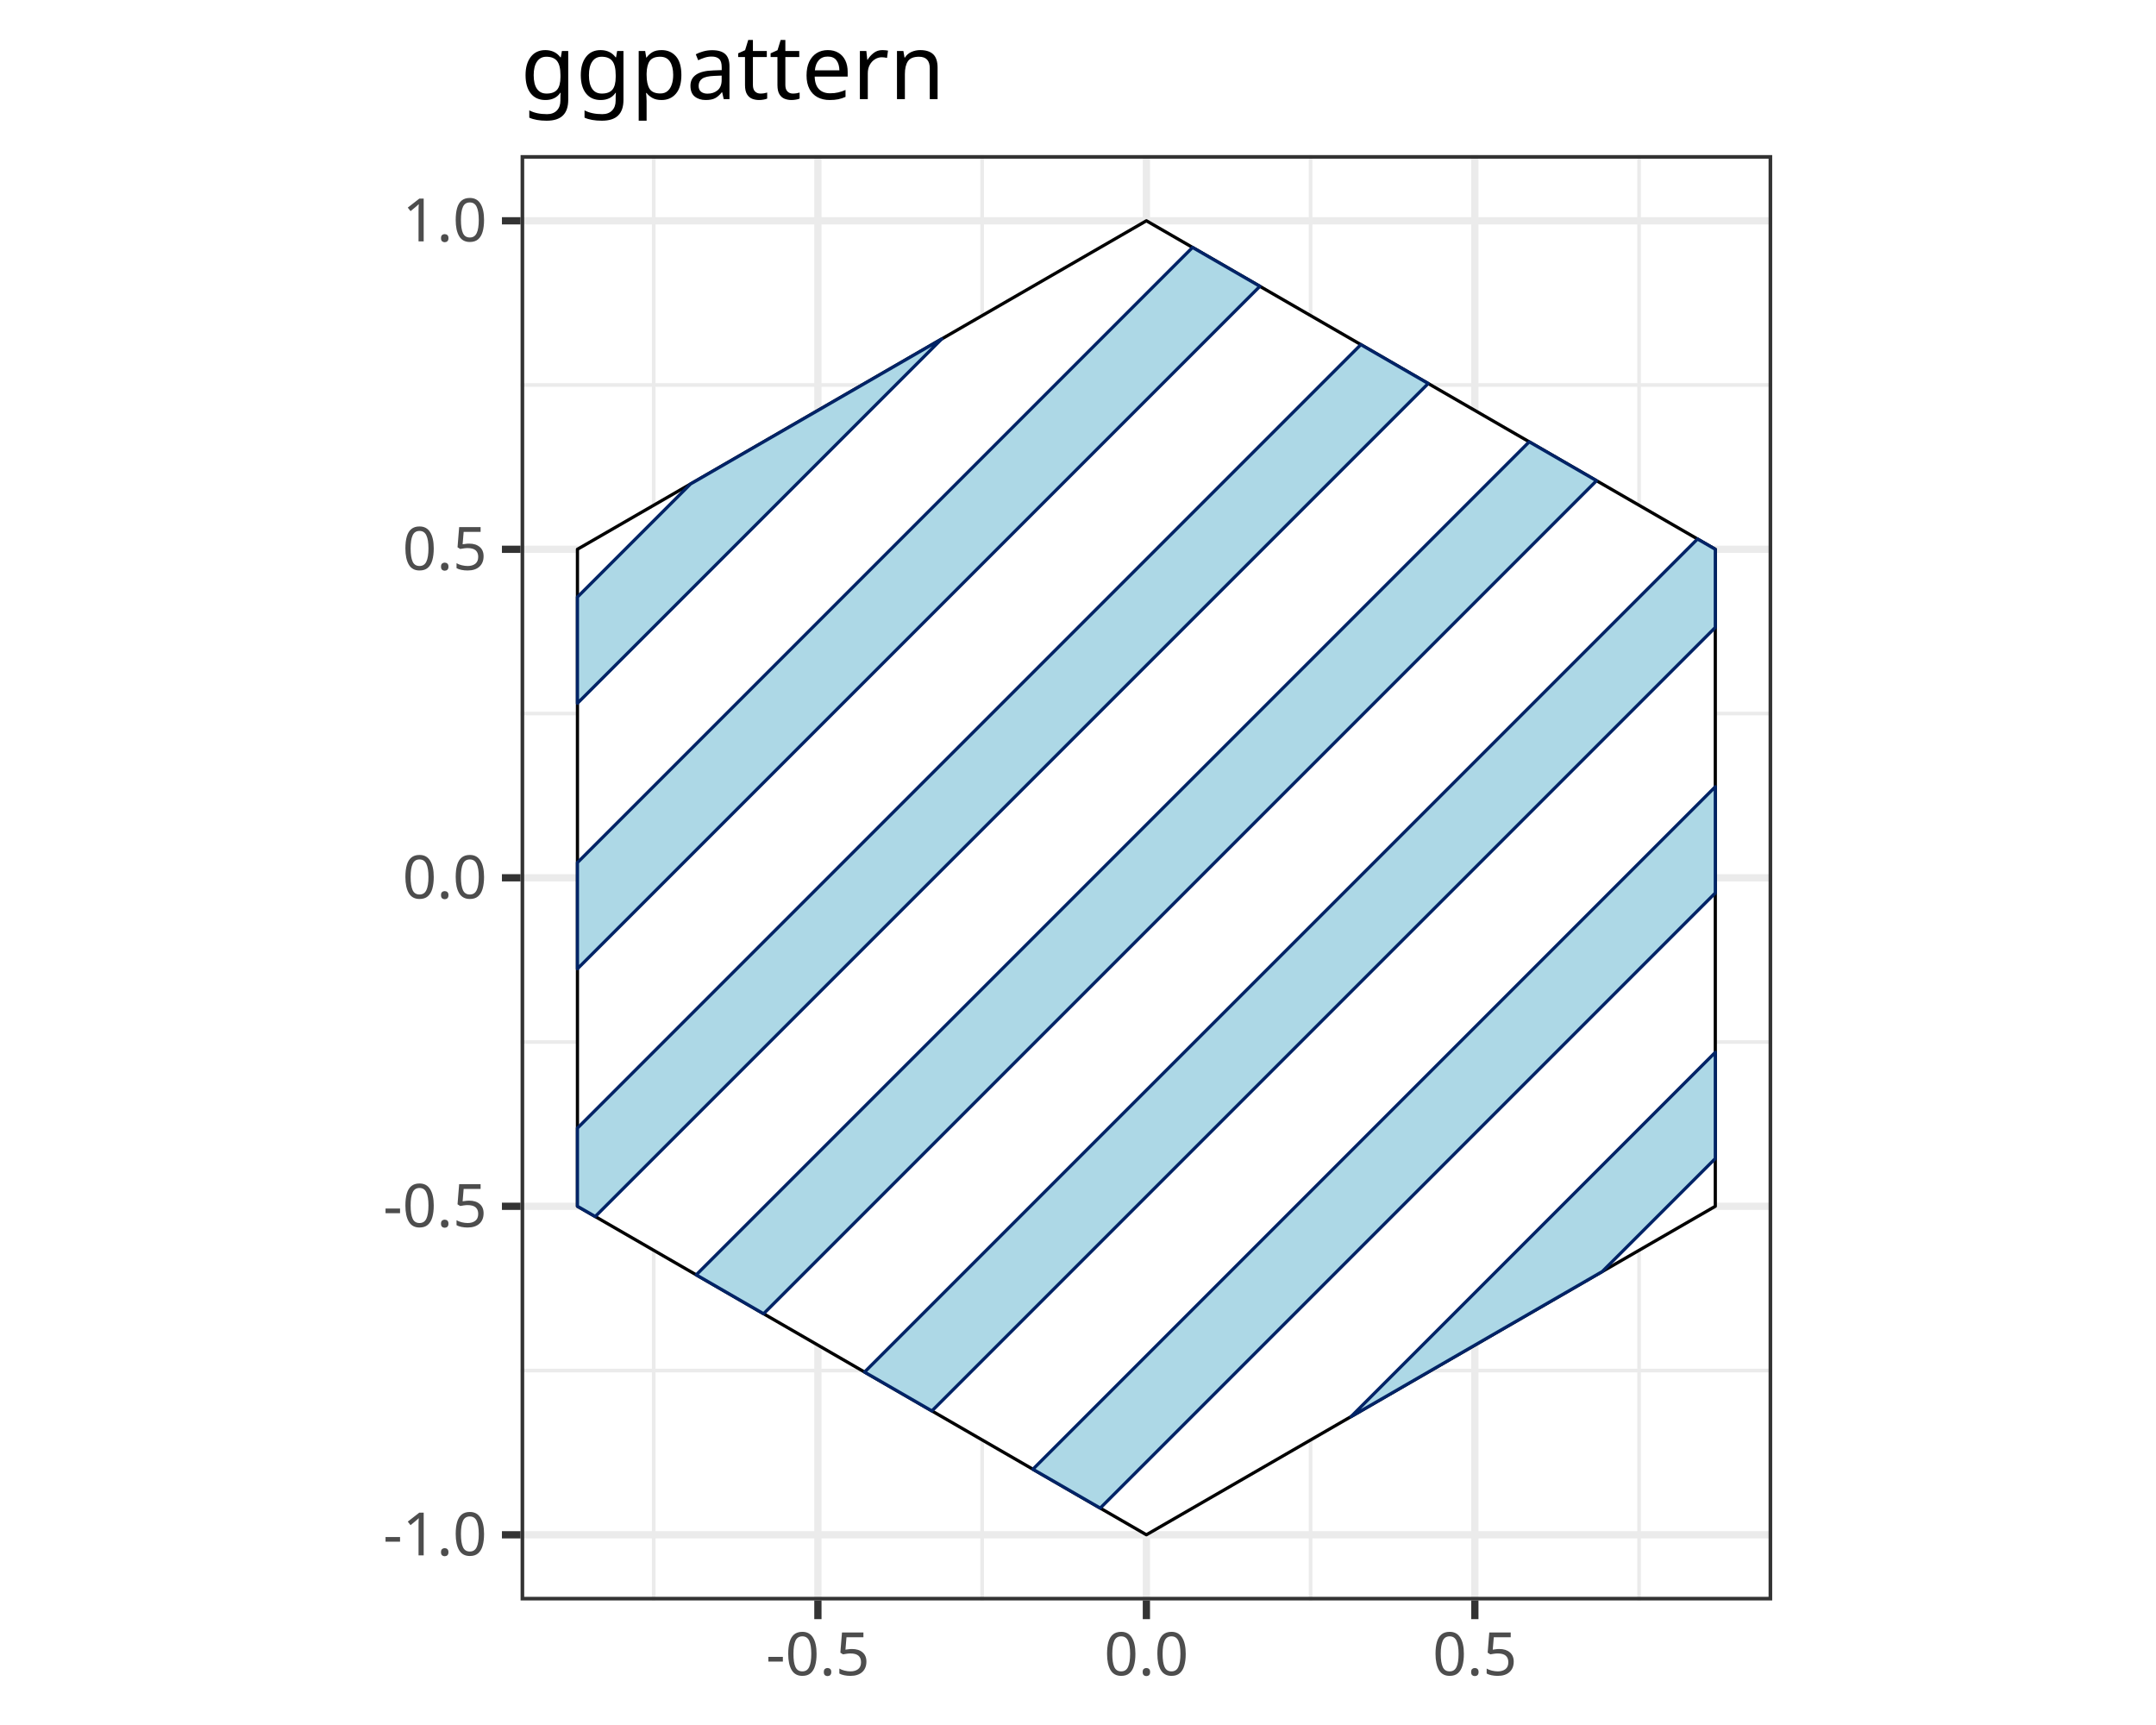
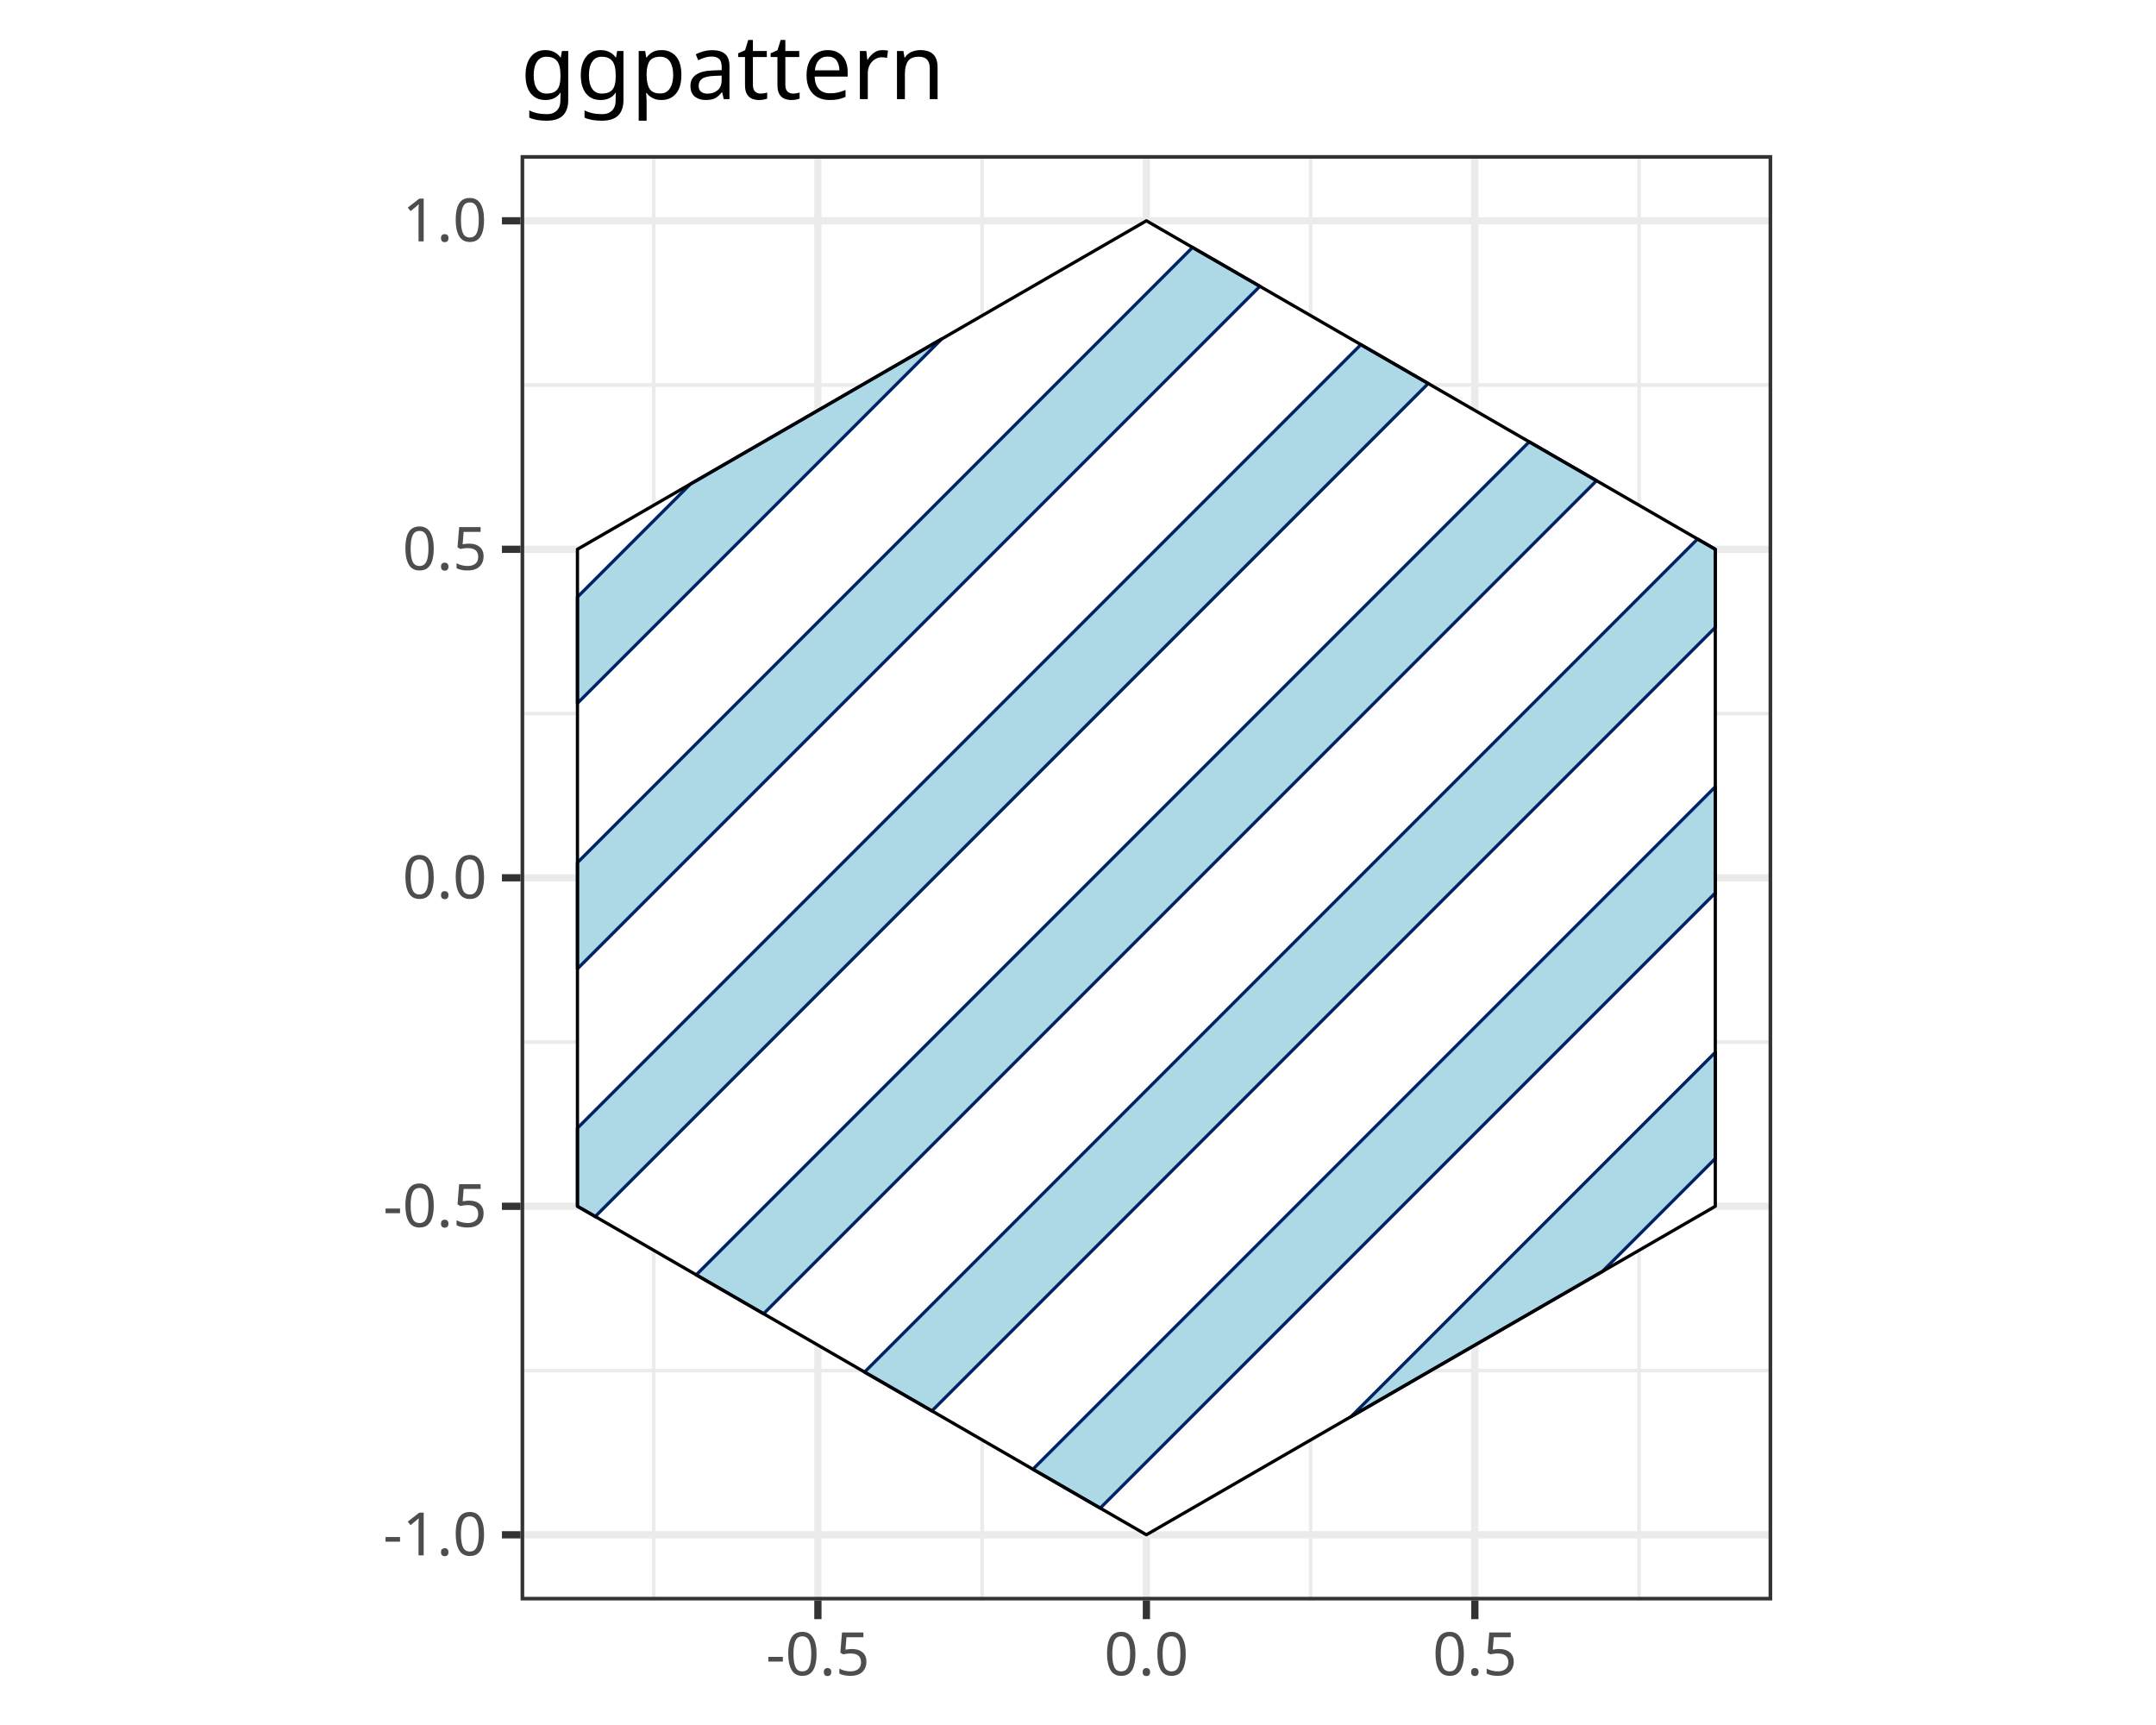
<svg xmlns="http://www.w3.org/2000/svg" class="svglite" data-engine-version="2.0" width="720.00pt" height="576.00pt" viewBox="0 0 720.00 576.00">
  <defs>
    <style type="text/css">
    .svglite line, .svglite polyline, .svglite polygon, .svglite path, .svglite rect, .svglite circle {
      fill: none;
      stroke: #000000;
      stroke-linecap: round;
      stroke-linejoin: round;
      stroke-miterlimit: 10.00;
    }
  </style>
  </defs>
  <rect width="100%" height="100%" style="stroke: none; fill: #FFFFFF;" />
  <defs>
    <clipPath id="cpMC4wMHw3MjAuMDB8MC4wMHw1NzYuMDA=">
      <rect x="0.00" y="0.00" width="720.00" height="576.00" />
    </clipPath>
  </defs>
  <g clip-path="url(#cpMC4wMHw3MjAuMDB8MC4wMHw1NzYuMDA=)">
</g>
  <defs>
    <clipPath id="cpMTE1LjcyfDYwNC4yOHwwLjAwfDU3Ni4wMA==">
      <rect x="115.72" y="0.00" width="488.56" height="576.00" />
    </clipPath>
  </defs>
  <g clip-path="url(#cpMTE1LjcyfDYwNC4yOHwwLjAwfDU3Ni4wMA==)">
    <rect x="115.72" y="0.00" width="488.56" height="576.00" style="stroke-width: 2.42; stroke: #FFFFFF; fill: #FFFFFF;" />
  </g>
  <g clip-path="url(#cpMC4wMHw3MjAuMDB8MC4wMHw1NzYuMDA=)">
</g>
  <defs>
    <clipPath id="cpMTczLjg1fDU5MS44M3w1MS43OHw1MzQuNDI=">
      <rect x="173.85" y="51.78" width="417.98" height="482.64" />
    </clipPath>
  </defs>
  <g clip-path="url(#cpMTczLjg1fDU5MS44M3w1MS43OHw1MzQuNDI=)">
    <rect x="173.85" y="51.78" width="417.98" height="482.64" style="stroke-width: 2.42; stroke: none; fill: #FFFFFF;" />
    <polyline points="173.85,457.64 591.83,457.64 " style="stroke-width: 1.21; stroke: #EBEBEB; stroke-linecap: butt;" />
    <polyline points="173.85,347.95 591.83,347.95 " style="stroke-width: 1.21; stroke: #EBEBEB; stroke-linecap: butt;" />
    <polyline points="173.85,238.26 591.83,238.26 " style="stroke-width: 1.21; stroke: #EBEBEB; stroke-linecap: butt;" />
    <polyline points="173.85,128.56 591.83,128.56 " style="stroke-width: 1.21; stroke: #EBEBEB; stroke-linecap: butt;" />
    <polyline points="218.30,534.42 218.30,51.78 " style="stroke-width: 1.21; stroke: #EBEBEB; stroke-linecap: butt;" />
    <polyline points="327.99,534.42 327.99,51.78 " style="stroke-width: 1.21; stroke: #EBEBEB; stroke-linecap: butt;" />
    <polyline points="437.68,534.42 437.68,51.78 " style="stroke-width: 1.21; stroke: #EBEBEB; stroke-linecap: butt;" />
    <polyline points="547.37,534.42 547.37,51.78 " style="stroke-width: 1.21; stroke: #EBEBEB; stroke-linecap: butt;" />
    <polyline points="173.85,512.48 591.83,512.48 " style="stroke-width: 2.42; stroke: #EBEBEB; stroke-linecap: butt;" />
    <polyline points="173.85,402.79 591.83,402.79 " style="stroke-width: 2.42; stroke: #EBEBEB; stroke-linecap: butt;" />
    <polyline points="173.85,293.10 591.83,293.10 " style="stroke-width: 2.42; stroke: #EBEBEB; stroke-linecap: butt;" />
    <polyline points="173.85,183.41 591.83,183.41 " style="stroke-width: 2.42; stroke: #EBEBEB; stroke-linecap: butt;" />
    <polyline points="173.85,73.72 591.83,73.72 " style="stroke-width: 2.42; stroke: #EBEBEB; stroke-linecap: butt;" />
    <polyline points="273.14,534.42 273.14,51.78 " style="stroke-width: 2.42; stroke: #EBEBEB; stroke-linecap: butt;" />
    <polyline points="382.84,534.42 382.84,51.78 " style="stroke-width: 2.42; stroke: #EBEBEB; stroke-linecap: butt;" />
    <polyline points="492.53,534.42 492.53,51.78 " style="stroke-width: 2.42; stroke: #EBEBEB; stroke-linecap: butt;" />
-     <polygon points="572.83,183.41 382.84,73.72 192.84,183.41 192.84,402.79 382.84,512.48 572.83,402.79 572.83,183.41 " style="stroke-width: 1.07; fill: #FFFFFF;" />
+     <polygon points="572.83,183.41 382.84,73.72 192.84,183.41 192.84,402.79 382.84,512.48 572.83,402.79 572.83,183.41 " style="stroke-width: 0.00; stroke: none; fill: #FFFFFF;" />
    <polygon points="451.18,473.03 572.83,351.38 572.83,386.85 535.09,424.58 451.18,473.03 " style="stroke-width: 1.07; stroke: #002366; stroke-linecap: square; fill: #ADD8E6;" />
    <polygon points="344.94,490.60 572.83,262.71 572.83,298.18 367.42,503.58 344.94,490.60 " style="stroke-width: 1.07; stroke: #002366; stroke-linecap: square; fill: #ADD8E6;" />
    <polygon points="288.72,458.15 566.89,179.98 572.83,183.41 572.83,183.41 572.83,209.51 311.21,471.13 288.72,458.15 " style="stroke-width: 1.07; stroke: #002366; stroke-linecap: square; fill: #ADD8E6;" />
    <polygon points="232.51,425.69 510.68,147.53 533.16,160.51 255.00,438.68 232.51,425.69 " style="stroke-width: 1.07; stroke: #002366; stroke-linecap: square; fill: #ADD8E6;" />
    <polygon points="192.84,376.69 454.46,115.07 476.95,128.06 198.78,406.22 192.84,402.79 192.84,376.69 " style="stroke-width: 1.07; stroke: #002366; stroke-linecap: square; fill: #ADD8E6;" />
    <polygon points="192.84,288.03 398.25,82.62 420.74,95.60 192.84,323.49 192.84,288.03 " style="stroke-width: 1.07; stroke: #002366; stroke-linecap: square; fill: #ADD8E6;" />
    <polygon points="192.84,199.36 230.58,161.62 314.49,113.18 192.84,234.83 192.84,199.36 " style="stroke-width: 1.07; stroke: #002366; stroke-linecap: square; fill: #ADD8E6;" />
+     <polygon points="572.83,183.41 382.84,73.72 192.84,183.41 192.84,402.79 382.84,512.48 572.83,402.79 572.83,183.41 " style="stroke-width: 1.07; fill: none;" />
    <rect x="173.85" y="51.78" width="417.98" height="482.64" style="stroke-width: 2.42; stroke: #333333;" />
  </g>
  <g clip-path="url(#cpMC4wMHw3MjAuMDB8MC4wMHw1NzYuMDA=)">
    <text x="162.64" y="519.37" text-anchor="end" style="font-size: 20.00px; fill: #4D4D4D; font-family: sans;" textLength="34.46px" lengthAdjust="spacingAndGlyphs">-1.0</text>
    <text x="162.64" y="409.68" text-anchor="end" style="font-size: 20.00px; fill: #4D4D4D; font-family: sans;" textLength="34.46px" lengthAdjust="spacingAndGlyphs">-0.5</text>
    <text x="162.64" y="299.98" text-anchor="end" style="font-size: 20.00px; fill: #4D4D4D; font-family: sans;" textLength="27.80px" lengthAdjust="spacingAndGlyphs">0.0</text>
    <text x="162.64" y="190.29" text-anchor="end" style="font-size: 20.00px; fill: #4D4D4D; font-family: sans;" textLength="27.80px" lengthAdjust="spacingAndGlyphs">0.5</text>
    <text x="162.64" y="80.60" text-anchor="end" style="font-size: 20.00px; fill: #4D4D4D; font-family: sans;" textLength="27.80px" lengthAdjust="spacingAndGlyphs">1.0</text>
    <polyline points="167.62,512.48 173.85,512.48 " style="stroke-width: 2.42; stroke: #333333; stroke-linecap: butt;" />
    <polyline points="167.62,402.79 173.85,402.79 " style="stroke-width: 2.42; stroke: #333333; stroke-linecap: butt;" />
    <polyline points="167.62,293.10 173.85,293.10 " style="stroke-width: 2.42; stroke: #333333; stroke-linecap: butt;" />
    <polyline points="167.62,183.41 173.85,183.41 " style="stroke-width: 2.42; stroke: #333333; stroke-linecap: butt;" />
    <polyline points="167.62,73.72 173.85,73.72 " style="stroke-width: 2.42; stroke: #333333; stroke-linecap: butt;" />
    <polyline points="273.14,540.65 273.14,534.42 " style="stroke-width: 2.42; stroke: #333333; stroke-linecap: butt;" />
    <polyline points="382.84,540.65 382.84,534.42 " style="stroke-width: 2.42; stroke: #333333; stroke-linecap: butt;" />
    <polyline points="492.53,540.65 492.53,534.42 " style="stroke-width: 2.42; stroke: #333333; stroke-linecap: butt;" />
    <text x="273.14" y="559.39" text-anchor="middle" style="font-size: 20.00px; fill: #4D4D4D; font-family: sans;" textLength="34.46px" lengthAdjust="spacingAndGlyphs">-0.5</text>
    <text x="382.84" y="559.39" text-anchor="middle" style="font-size: 20.00px; fill: #4D4D4D; font-family: sans;" textLength="27.80px" lengthAdjust="spacingAndGlyphs">0.0</text>
    <text x="492.53" y="559.39" text-anchor="middle" style="font-size: 20.00px; fill: #4D4D4D; font-family: sans;" textLength="27.80px" lengthAdjust="spacingAndGlyphs">0.5</text>
    <text x="173.85" y="33.10" style="font-size: 30.00px; font-family: sans;" textLength="126.77px" lengthAdjust="spacingAndGlyphs">ggpattern</text>
  </g>
</svg>
